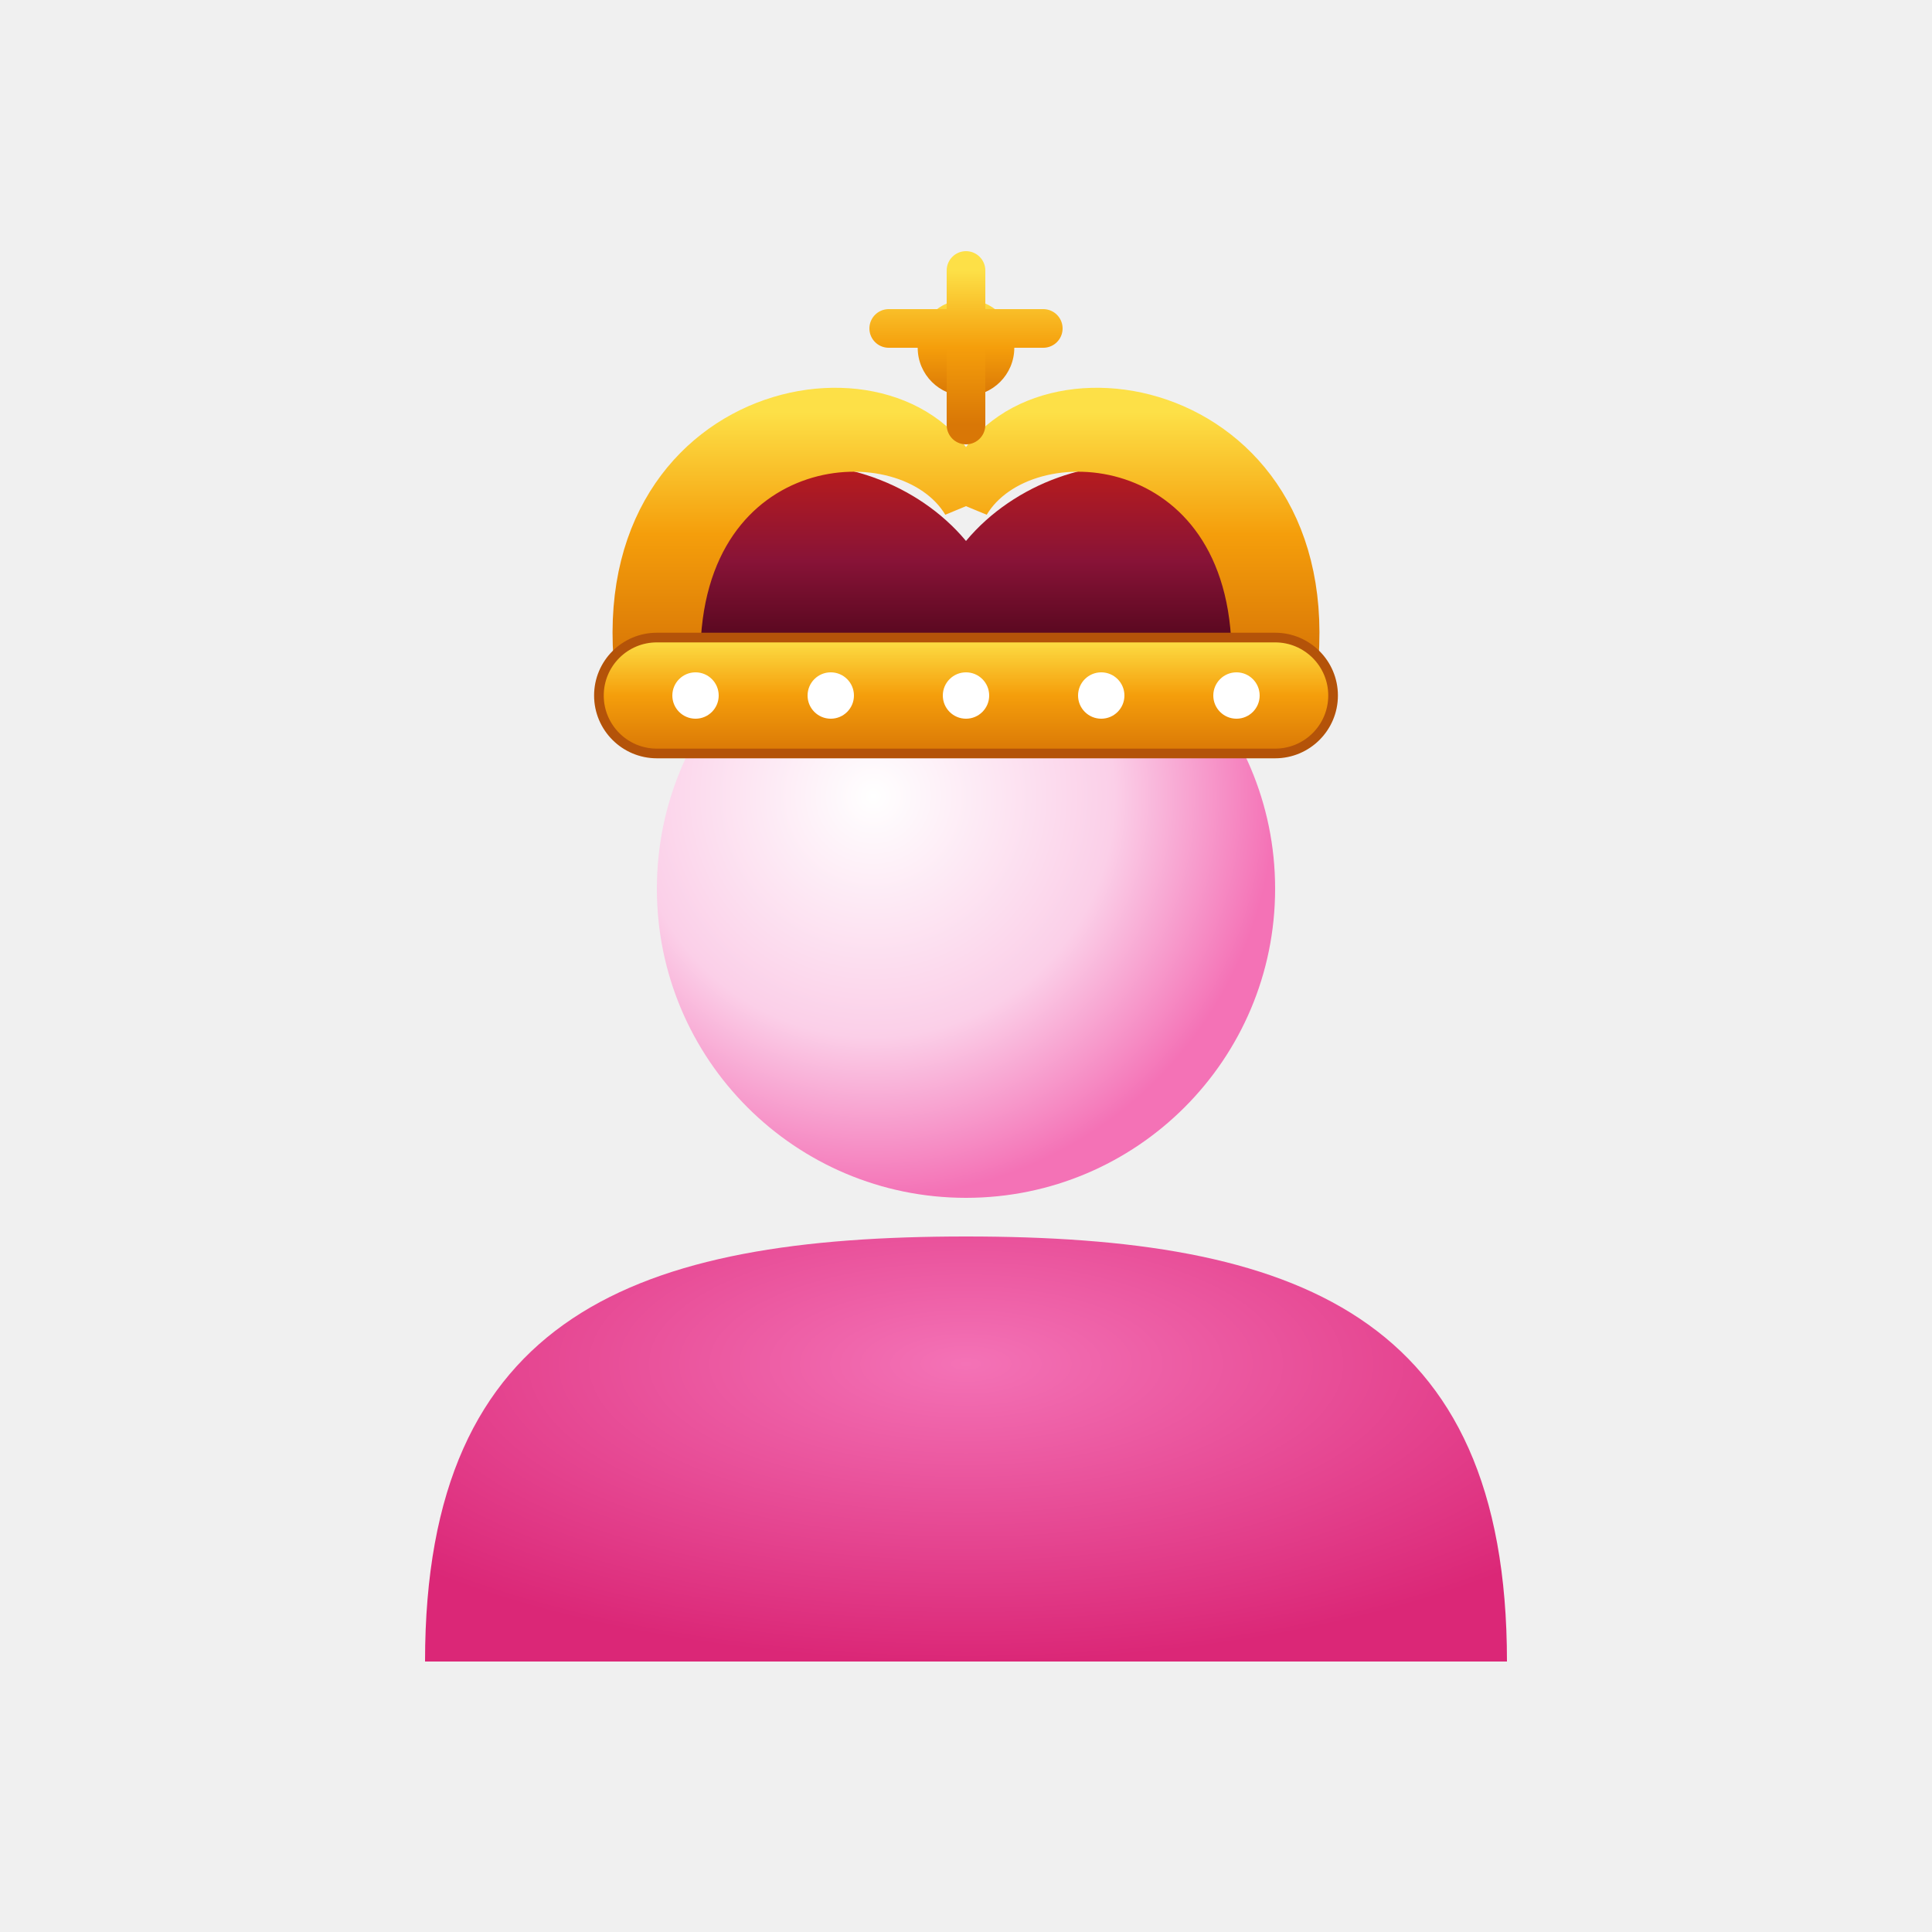
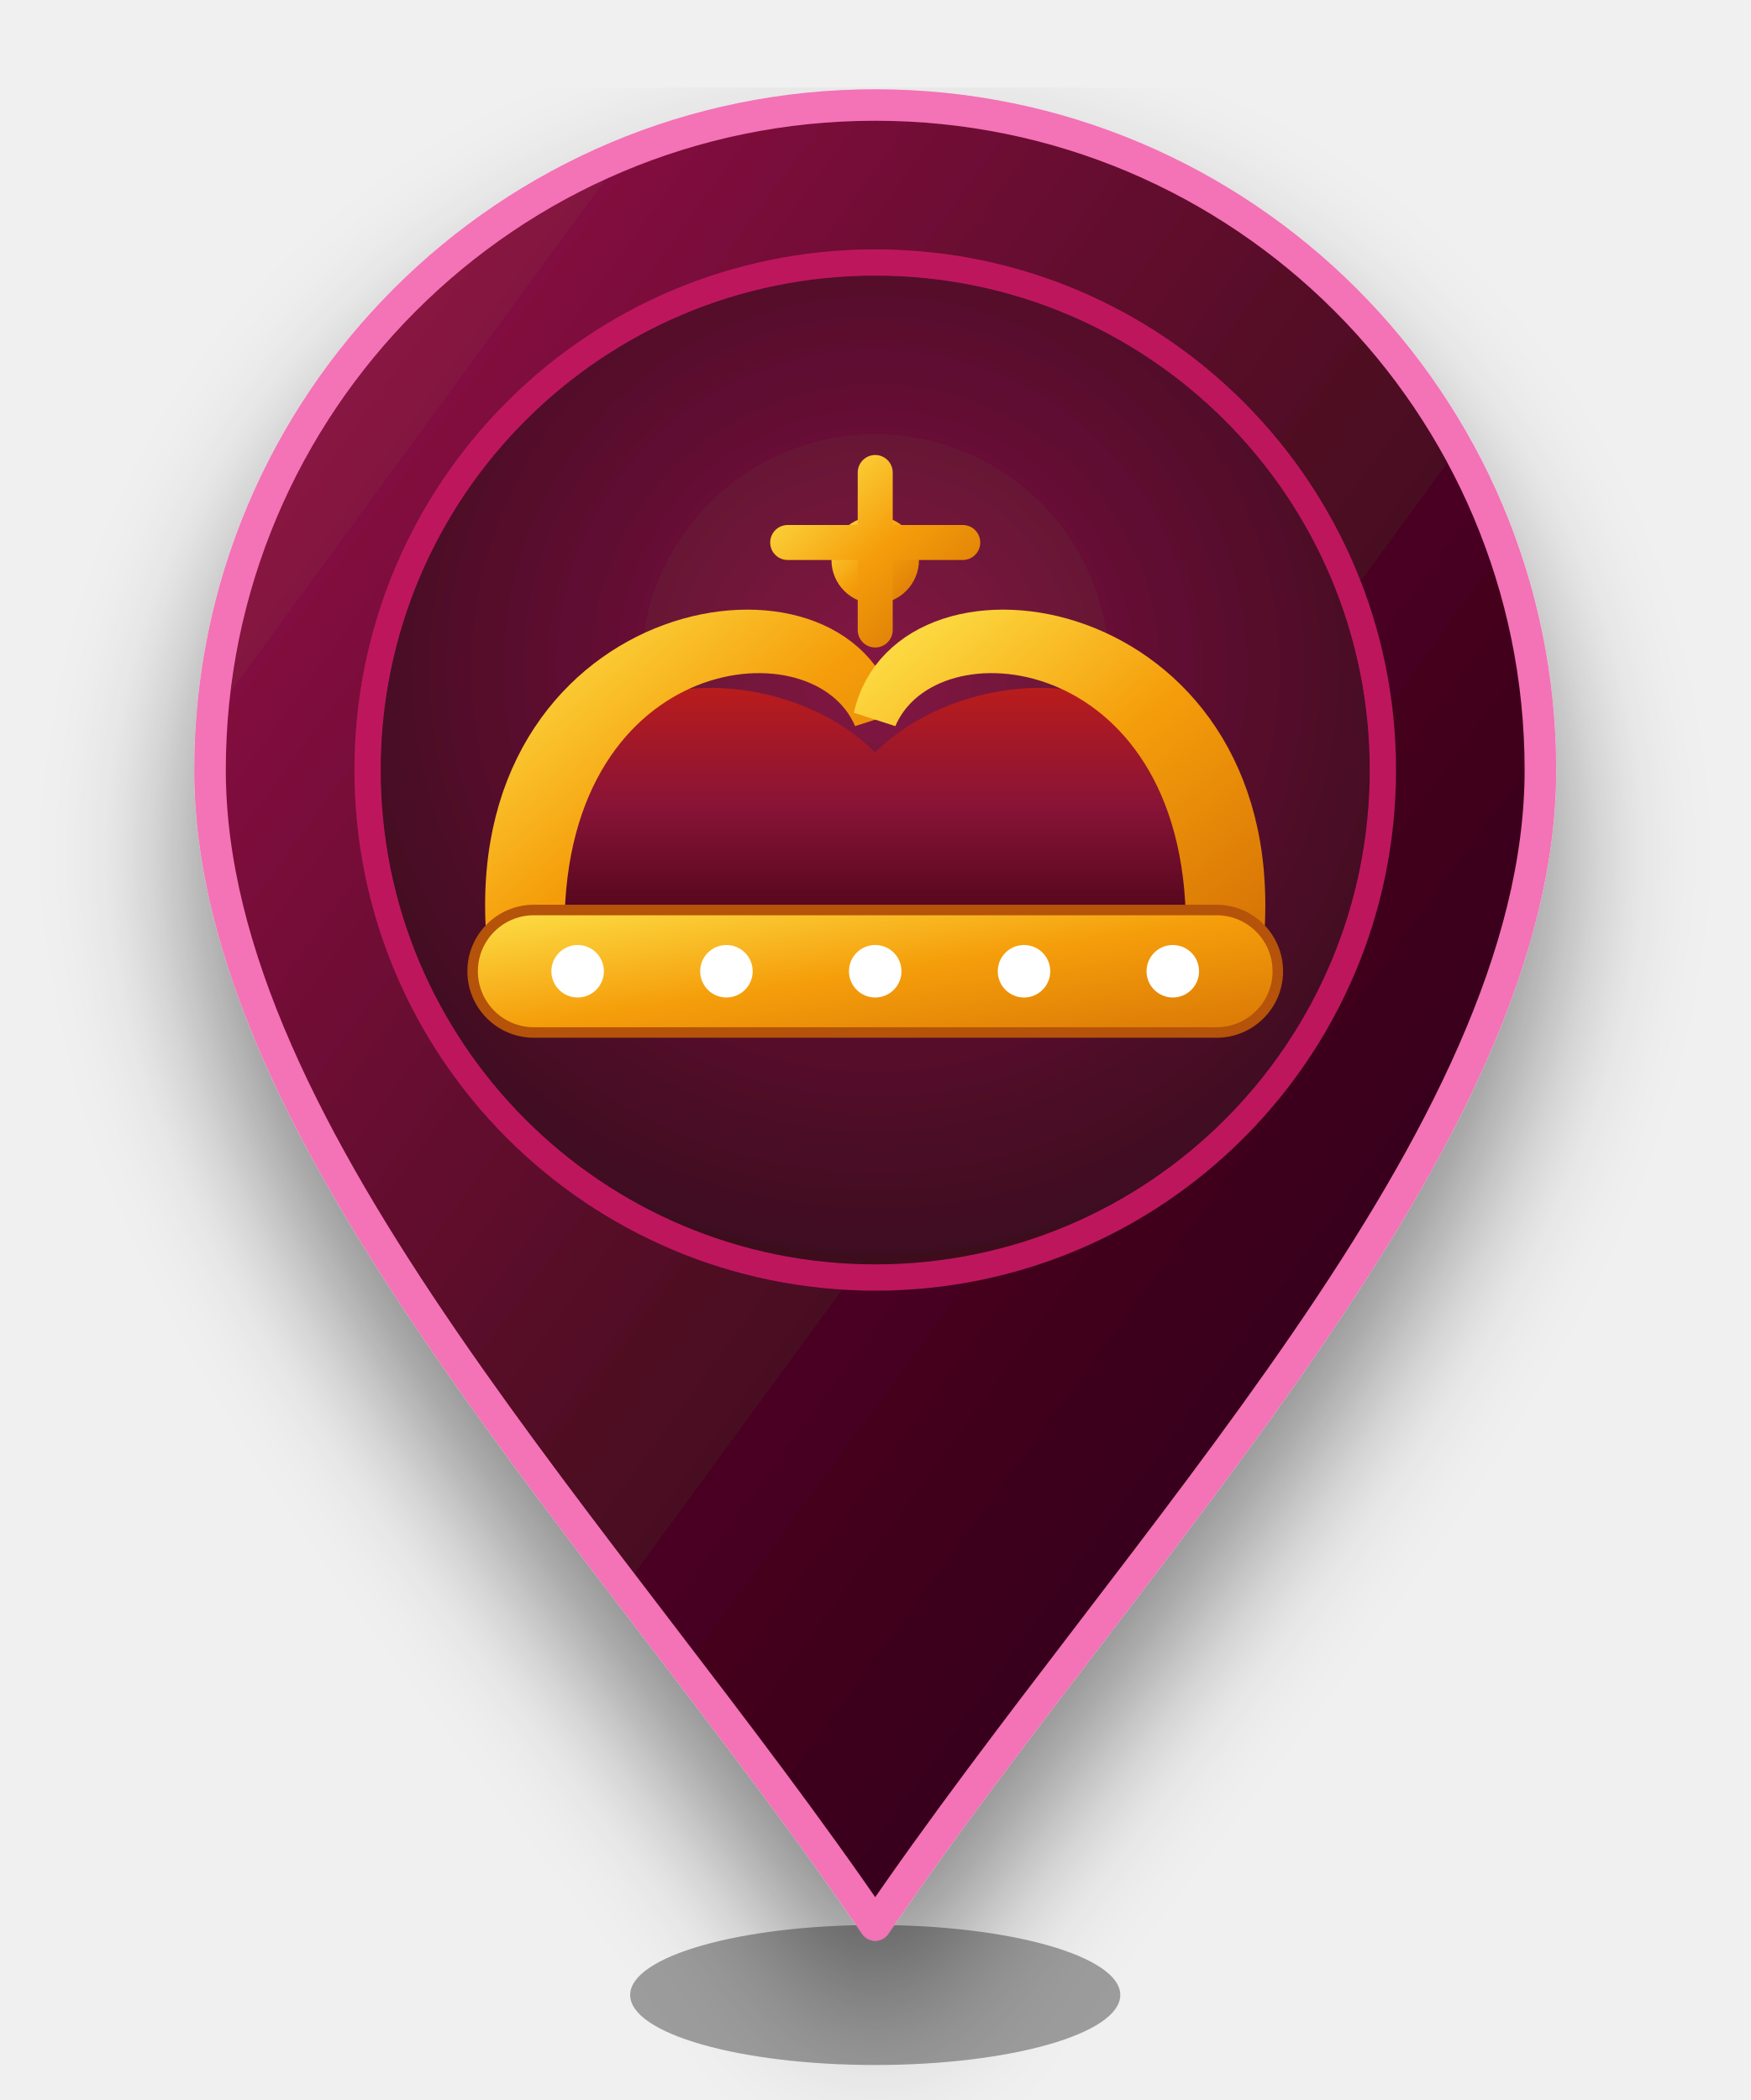
- <svg xmlns="http://www.w3.org/2000/svg" viewBox="0 0 100 100" width="100%" height="100%">
+ <svg xmlns="http://www.w3.org/2000/svg" viewBox="0 0 100 120" width="100%" height="100%">
  <defs>
-     <radialGradient id="vfHead" cx="35%" cy="35%" r="65%">
-       <stop offset="0%" stop-color="#FFFFFF" />
-       <stop offset="60%" stop-color="#FBCFE8" />
-       <stop offset="100%" stop-color="#F472B6" />
-     </radialGradient>
-     <radialGradient id="vfBody" cx="50%" cy="30%" r="70%">
-       <stop offset="0%" stop-color="#F472B6" />
-       <stop offset="100%" stop-color="#DB2777" />
+     <linearGradient id="vfPinGrad" x1="0%" y1="0%" x2="100%" y2="100%">
+       <stop offset="0%" stop-color="#9D174D" />
+       <stop offset="50%" stop-color="#500724" />
+       <stop offset="100%" stop-color="#1E030F" />
+     </linearGradient>
+     <radialGradient id="vfInnerGrad" cx="50%" cy="40%" r="60%">
+       <stop offset="0%" stop-color="#831843" />
+       <stop offset="100%" stop-color="#3B071E" />
    </radialGradient>
    <linearGradient id="r2gVelvetRed" x1="0%" y1="0%" x2="0%" y2="100%">
      <stop offset="0%" stop-color="#B91C1C" />
      <stop offset="50%" stop-color="#881337" />
      <stop offset="100%" stop-color="#4C0519" />
    </linearGradient>
-     <linearGradient id="r2gGold" x1="0%" y1="0%" x2="0%" y2="100%">
+     <linearGradient id="r2gGold" x1="0%" y1="0%" x2="100%" y2="100%">
      <stop offset="0%" stop-color="#FDE047" />
      <stop offset="50%" stop-color="#F59E0B" />
      <stop offset="100%" stop-color="#D97706" />
    </linearGradient>
+     <filter id="pinShadow" x="-30%" y="-20%" width="160%" height="150%">
+       <feDropShadow dx="0" dy="5" stdDeviation="4" flood-color="#000000" flood-opacity="0.45" />
+     </filter>
  </defs>
-   <path d="M 22 86 C 22 68, 33 64, 50 64 C 67 64, 78 68, 78 86 Z" fill="url(#vfBody)" />
-   <circle cx="50" cy="46" r="16" fill="url(#vfHead)" />
-   <path d="M 33 34 C 33 22, 45 22, 50 28 C 55 22, 67 22, 67 34 Z" fill="url(#r2gVelvetRed)" />
-   <path d="M 33 34 C 32 20, 48 18, 50 26 C 47 21, 35 22, 35 34" fill="none" stroke="url(#r2gGold)" stroke-width="2.5" stroke-linecap="round" />
-   <path d="M 67 34 C 68 20, 52 18, 50 26 C 53 21, 65 22, 65 34" fill="none" stroke="url(#r2gGold)" stroke-width="2.5" stroke-linecap="round" />
-   <line x1="50" y1="26" x2="50" y2="34" stroke="url(#r2gGold)" stroke-width="2" />
-   <circle cx="50" cy="18" r="2.5" fill="url(#r2gGold)" />
-   <path d="M 50 14 L 50 22 M 46 17 L 54 17" stroke="url(#r2gGold)" stroke-width="2" stroke-linecap="round" />
-   <rect x="31" y="33" width="38" height="6" rx="3" fill="url(#r2gGold)" stroke="#B45309" stroke-width="0.5" />
-   <circle cx="36" cy="36" r="1.2" fill="#FFFFFF" />
-   <circle cx="43" cy="36" r="1.2" fill="#FFFFFF" />
-   <circle cx="50" cy="36" r="1.2" fill="#FFFFFF" />
-   <circle cx="57" cy="36" r="1.2" fill="#FFFFFF" />
-   <circle cx="64" cy="36" r="1.2" fill="#FFFFFF" />
+   <ellipse cx="50" cy="114" rx="14" ry="4" fill="#000000" opacity="0.35" />
+   <g filter="url(#pinShadow)">
+     <path d="M 50 110 C 35 88, 12 65, 12 44 A 38 38 0 1 1 88 44 C 88 65, 65 88, 50 110 Z" fill="url(#vfPinGrad)" stroke="#F472B6" stroke-width="1.8" stroke-linejoin="round" />
+     <circle cx="50" cy="44" r="29" fill="url(#vfInnerGrad)" stroke="#BE185D" stroke-width="1.5" />
+   </g>
+   <g transform="translate(0, 5)">
+     <path d="M 29 48 C 29 32, 44 32, 50 38 C 56 32, 71 32, 71 48 Z" fill="url(#r2gVelvetRed)" />
+     <path d="M 29 48 C 28 30, 48 27, 50 36 C 47 29, 31 31, 31 48" fill="none" stroke="url(#r2gGold)" stroke-width="2.5" stroke-linecap="round" />
+     <path d="M 71 48 C 72 30, 52 27, 50 36 C 53 29, 69 31, 69 48" fill="none" stroke="url(#r2gGold)" stroke-width="2.5" stroke-linecap="round" />
+     <line x1="50" y1="36" x2="50" y2="48" stroke="url(#r2gGold)" stroke-width="2" />
+     <circle cx="50" cy="27" r="2.5" fill="url(#r2gGold)" />
+     <path d="M 50 22 L 50 31 M 45 26 L 55 26" stroke="url(#r2gGold)" stroke-width="2" stroke-linecap="round" />
+     <rect x="27" y="47" width="46" height="7" rx="3.5" fill="url(#r2gGold)" stroke="#B45309" stroke-width="0.6" />
+     <circle cx="33" cy="50.5" r="1.5" fill="#FFFFFF" />
+     <circle cx="41.5" cy="50.5" r="1.5" fill="#FFFFFF" />
+     <circle cx="50" cy="50.5" r="1.5" fill="#FFFFFF" />
+     <circle cx="58.5" cy="50.5" r="1.5" fill="#FFFFFF" />
+     <circle cx="67" cy="50.5" r="1.5" fill="#FFFFFF" />
+   </g>
</svg>
